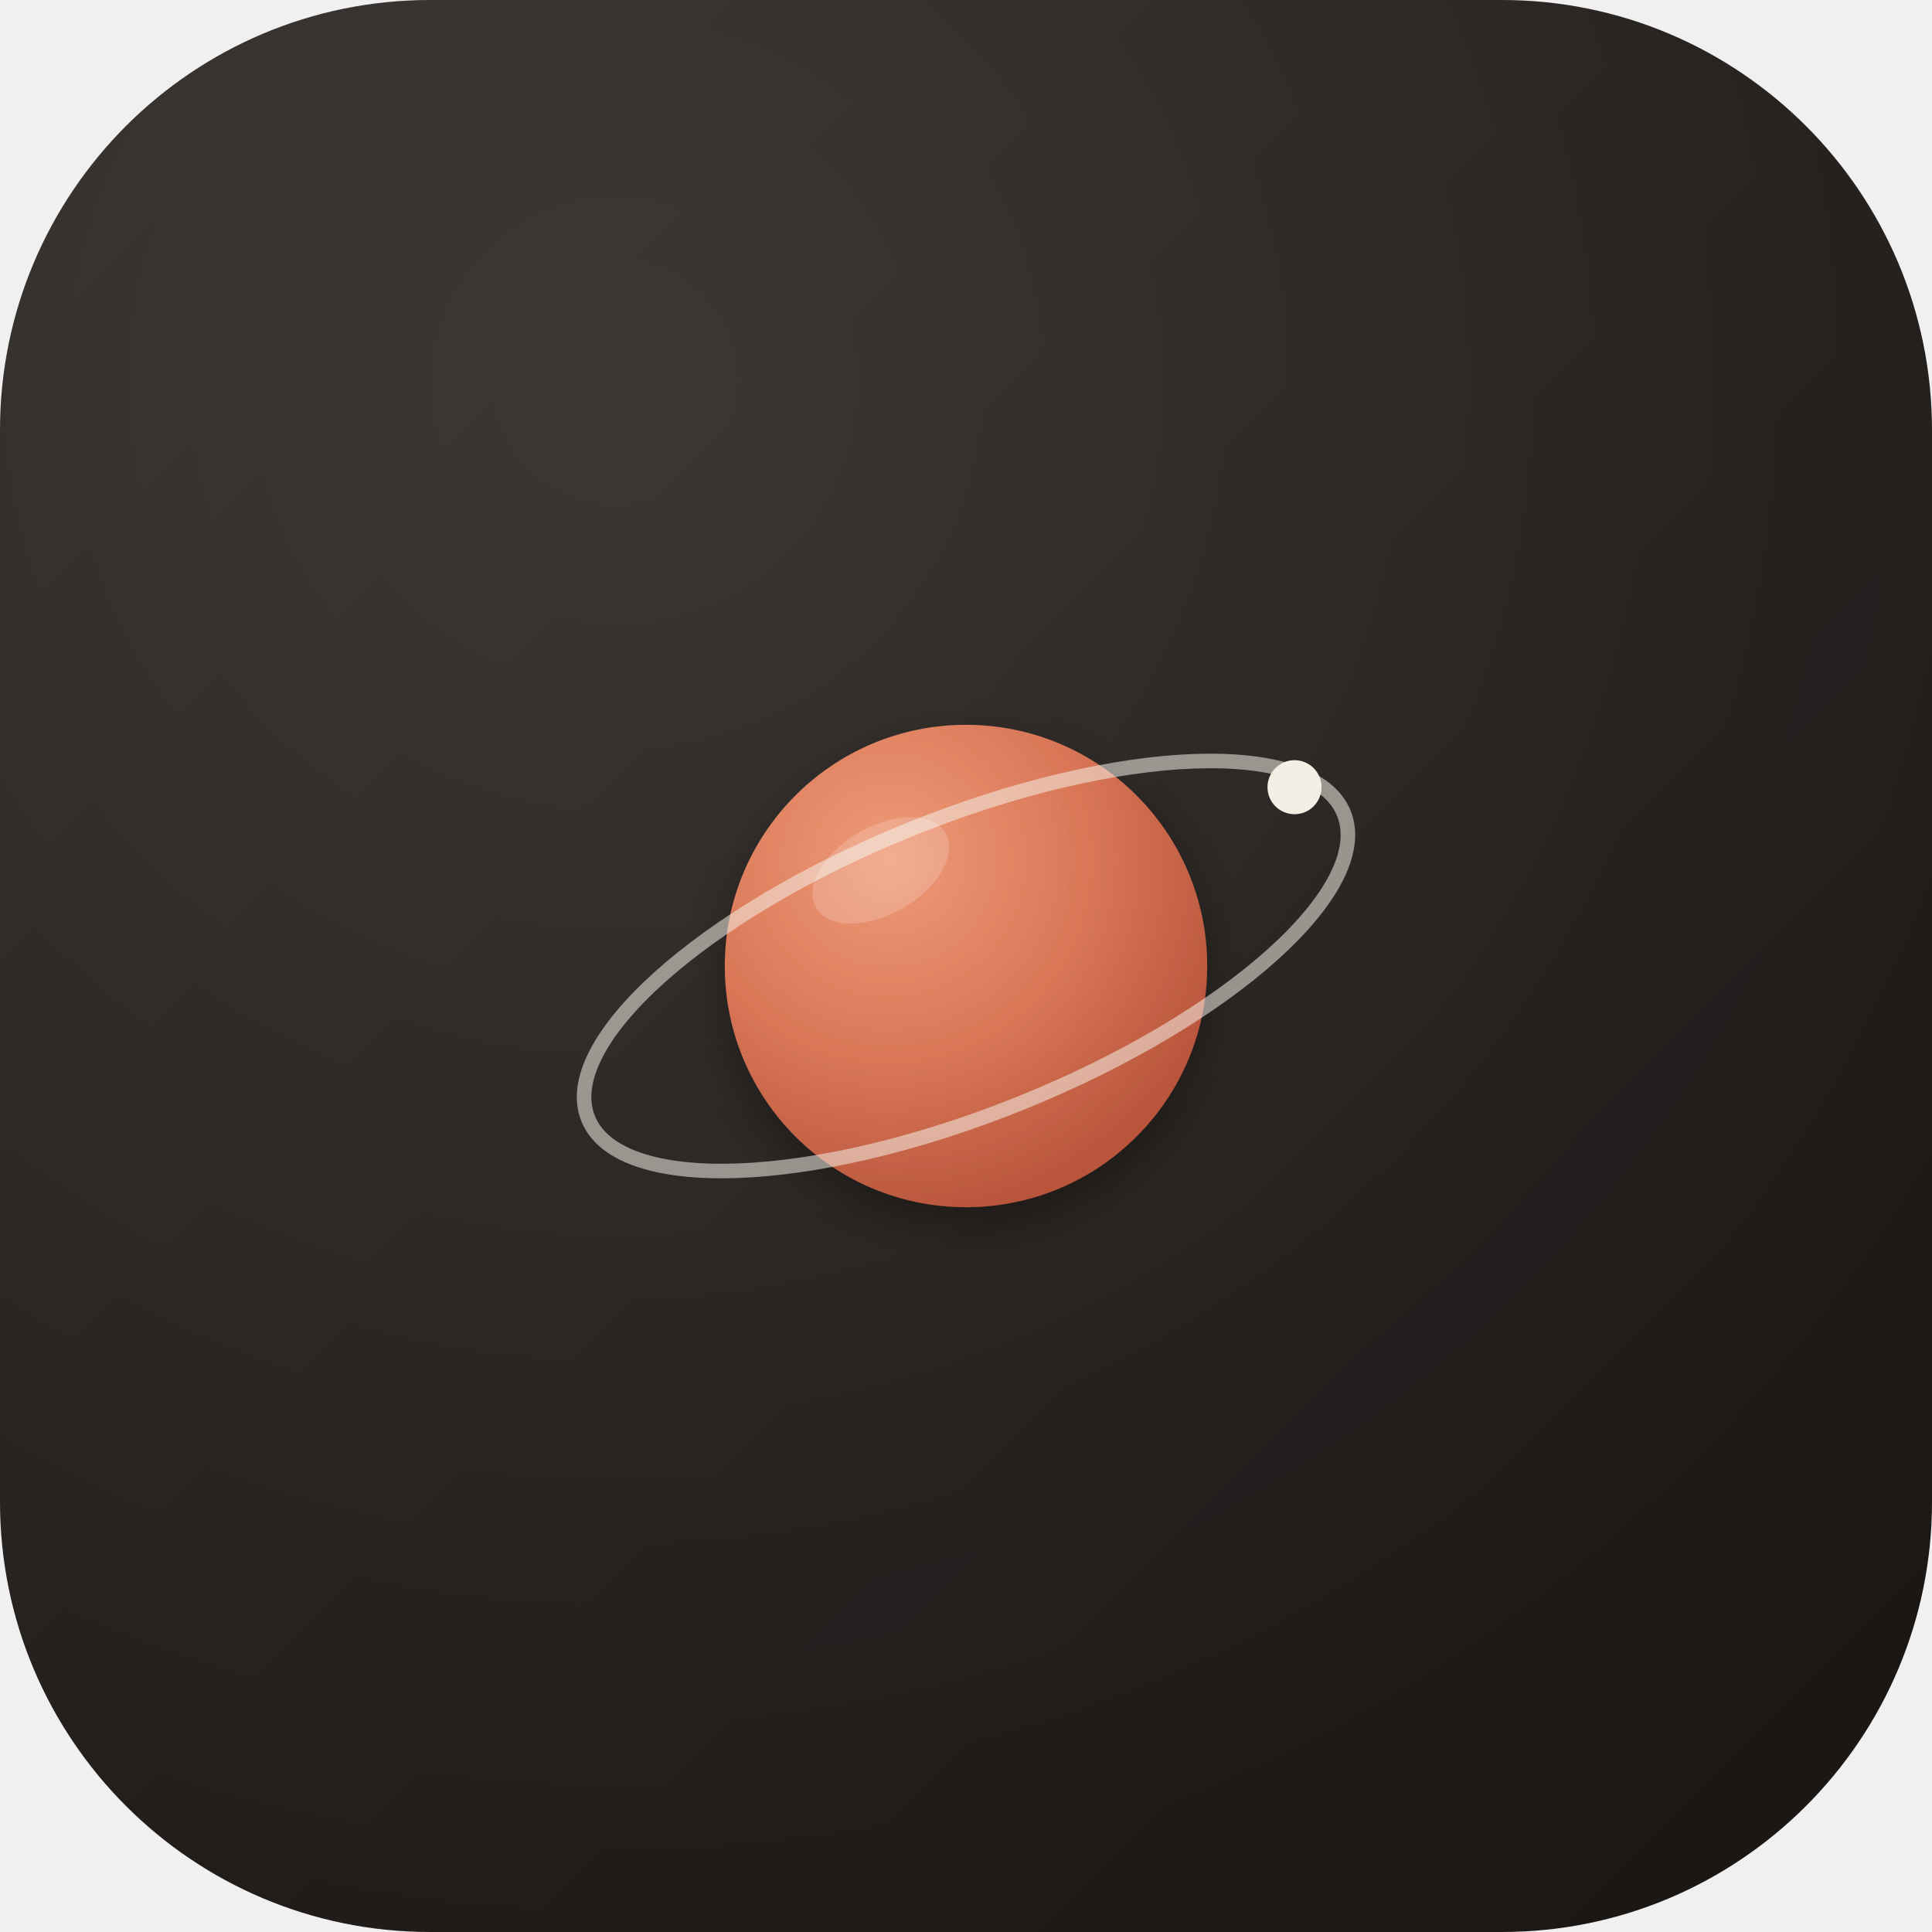
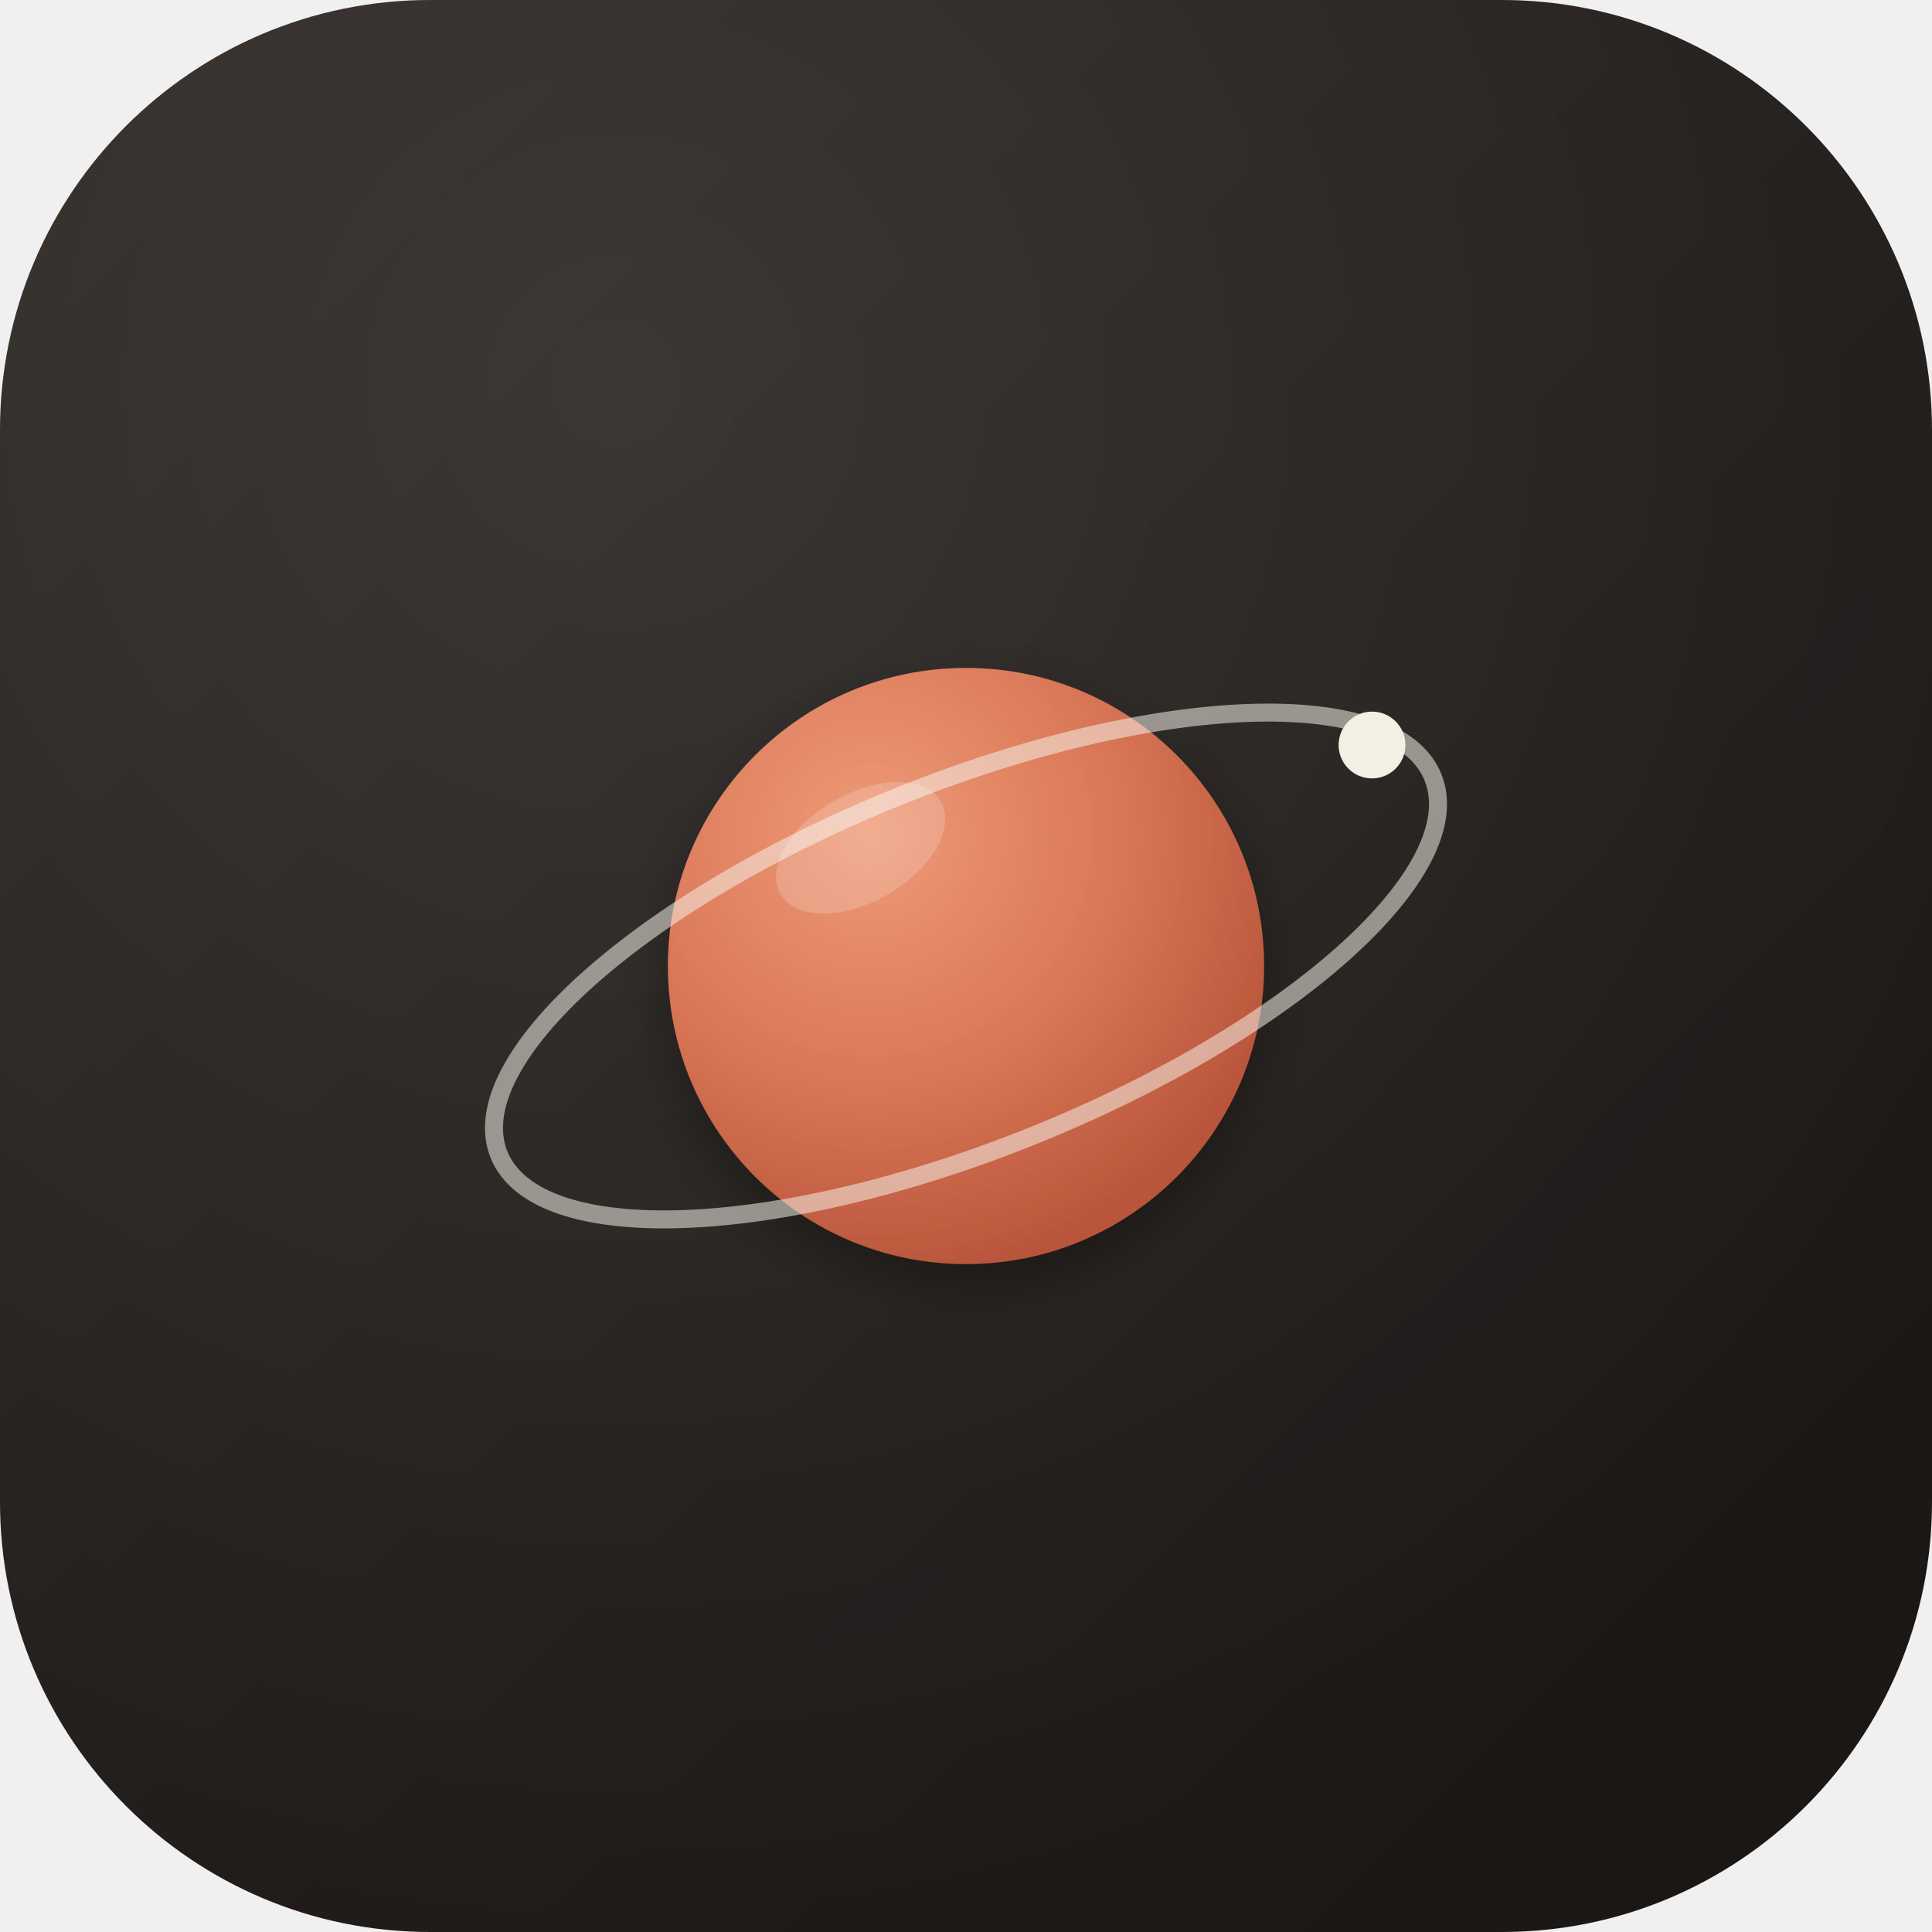
<svg xmlns="http://www.w3.org/2000/svg" width="1024" height="1024" viewBox="0 0 1024 1024" fill="none">
  <defs>
    <linearGradient id="bg" x1="0" y1="0" x2="1" y2="1">
      <stop offset="0" stop-color="#2B2521" />
      <stop offset="1" stop-color="#191614" />
    </linearGradient>
    <radialGradient id="glow" cx="32%" cy="20%" r="80%">
      <stop offset="0" stop-color="#FFFFFF" stop-opacity="0.10" />
      <stop offset="1" stop-color="#FFFFFF" stop-opacity="0" />
    </radialGradient>
    <radialGradient id="orb" cx="34%" cy="28%" r="75%">
      <stop offset="0" stop-color="#EF9B78" />
      <stop offset="0.55" stop-color="#D97757" />
      <stop offset="1" stop-color="#B8553B" />
    </radialGradient>
    <filter id="shadow" x="-25%" y="-25%" width="150%" height="150%">
      <feDropShadow dx="0" dy="16" stdDeviation="22" flood-color="#000000" flood-opacity="0.35" />
    </filter>
  </defs>
  <rect width="1024" height="1024" rx="228" fill="url(#bg)" />
  <rect width="1024" height="1024" rx="228" fill="url(#glow)" />
-   <g transform="translate(512 512) scale(0.551) translate(-512 -512)">
+   <g transform="translate(512 512) scale(0.681) translate(-512 -512)">
    <circle cx="512" cy="512" r="232" fill="url(#orb)" filter="url(#shadow)" />
    <ellipse cx="512" cy="512" rx="392" ry="142" transform="rotate(-22 512 512)" stroke="#F4EFE5" stroke-width="14" opacity="0.55" />
    <circle cx="828" cy="340" r="26" fill="#F4EFE5" />
    <ellipse cx="430" cy="420" rx="72" ry="42" fill="#FFFFFF" opacity="0.18" transform="rotate(-30 430 420)" />
  </g>
</svg>
